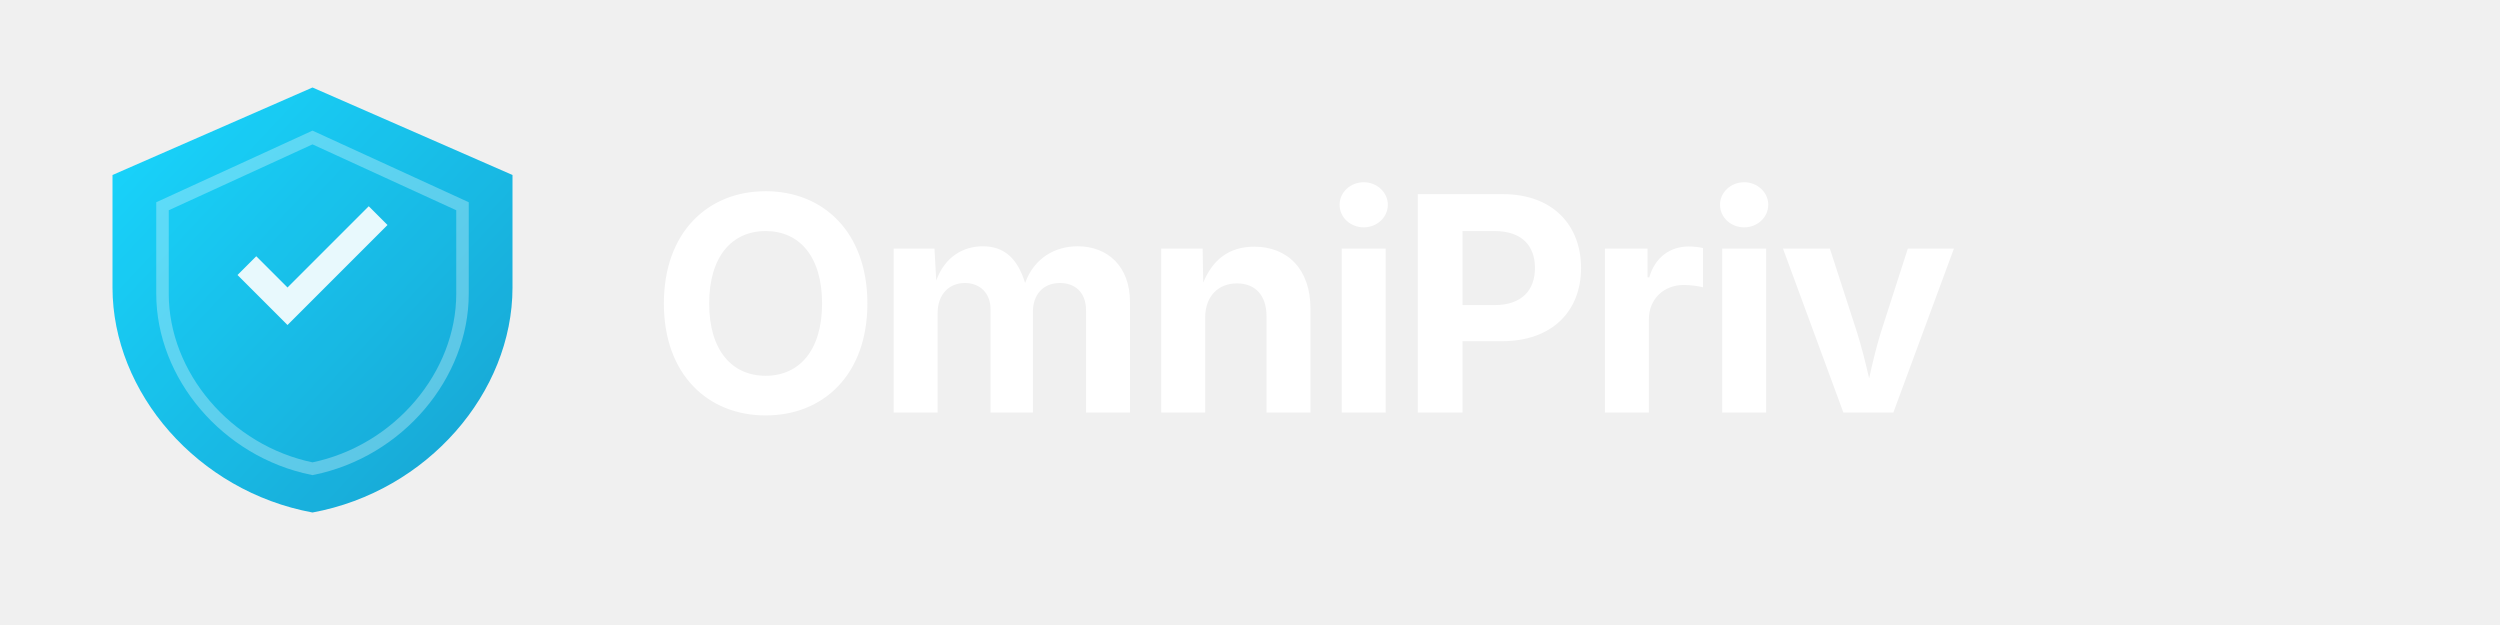
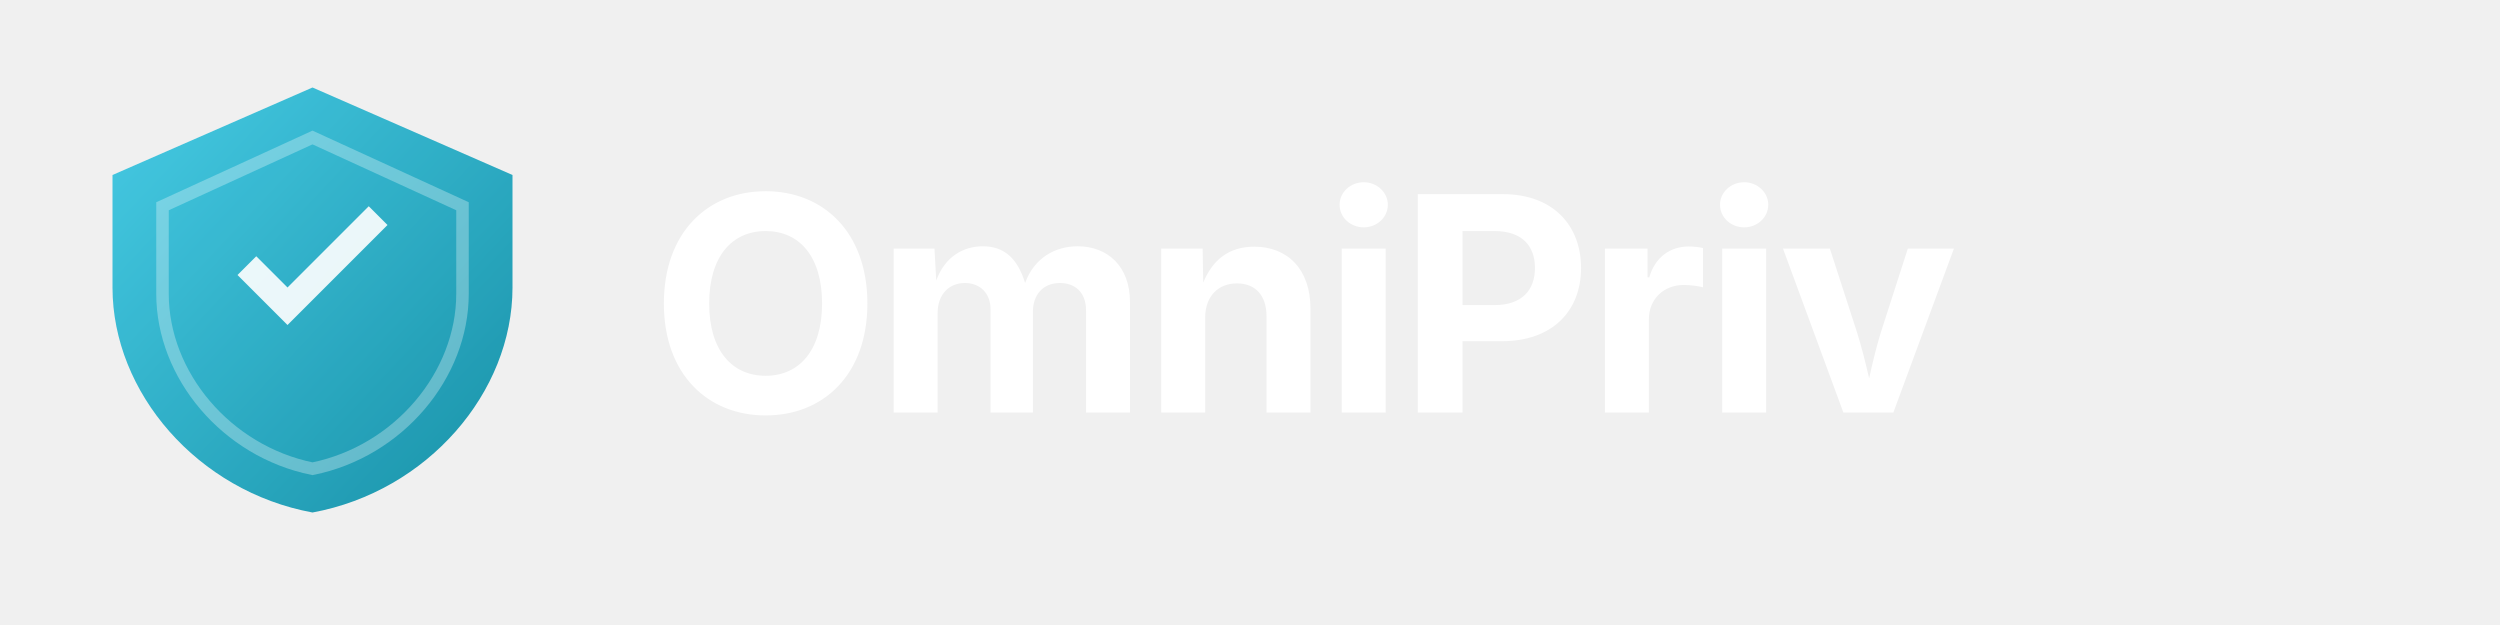
<svg xmlns="http://www.w3.org/2000/svg" viewBox="0 0 200 50" width="200" height="50">
  <defs>
    <linearGradient id="logoGrad" x1="0%" y1="0%" x2="100%" y2="100%">
-       <stop offset="0%" style="stop-color:#00D4FF;stop-opacity:1" />
-       <stop offset="100%" style="stop-color:#0099CC;stop-opacity:1" />
+       <stop offset="0%" style="stop-color:#33C6E2;stop-opacity:1" />
+       <stop offset="100%" style="stop-color:#00869F;stop-opacity:1" />
    </linearGradient>
  </defs>
  <g transform="translate(5, 5)">
    <path d="M20 2L4 9v9c0 8.4 6.8 16.3 16 18 9.2-1.7 16-9.6 16-18V9L20 2z" fill="url(#logoGrad)" opacity="0.9" />
    <path d="M20 6L8 11.5v7c0 6.5 5.1 12.6 12 14 6.9-1.4 12-7.5 12-14v-7L20 6z" fill="none" stroke="white" stroke-width="1" opacity="0.3" />
    <path d="M18 21l-4-4 1.5-1.5L18 18l6.5-6.5L26 13l-8 8z" fill="white" opacity="0.9" />
  </g>
  <text x="52" y="33" font-family="'Inter', 'Segoe UI', Arial, sans-serif" font-size="24" font-weight="700" fill="white" letter-spacing="-0.5">OmniPriv</text>
</svg>
